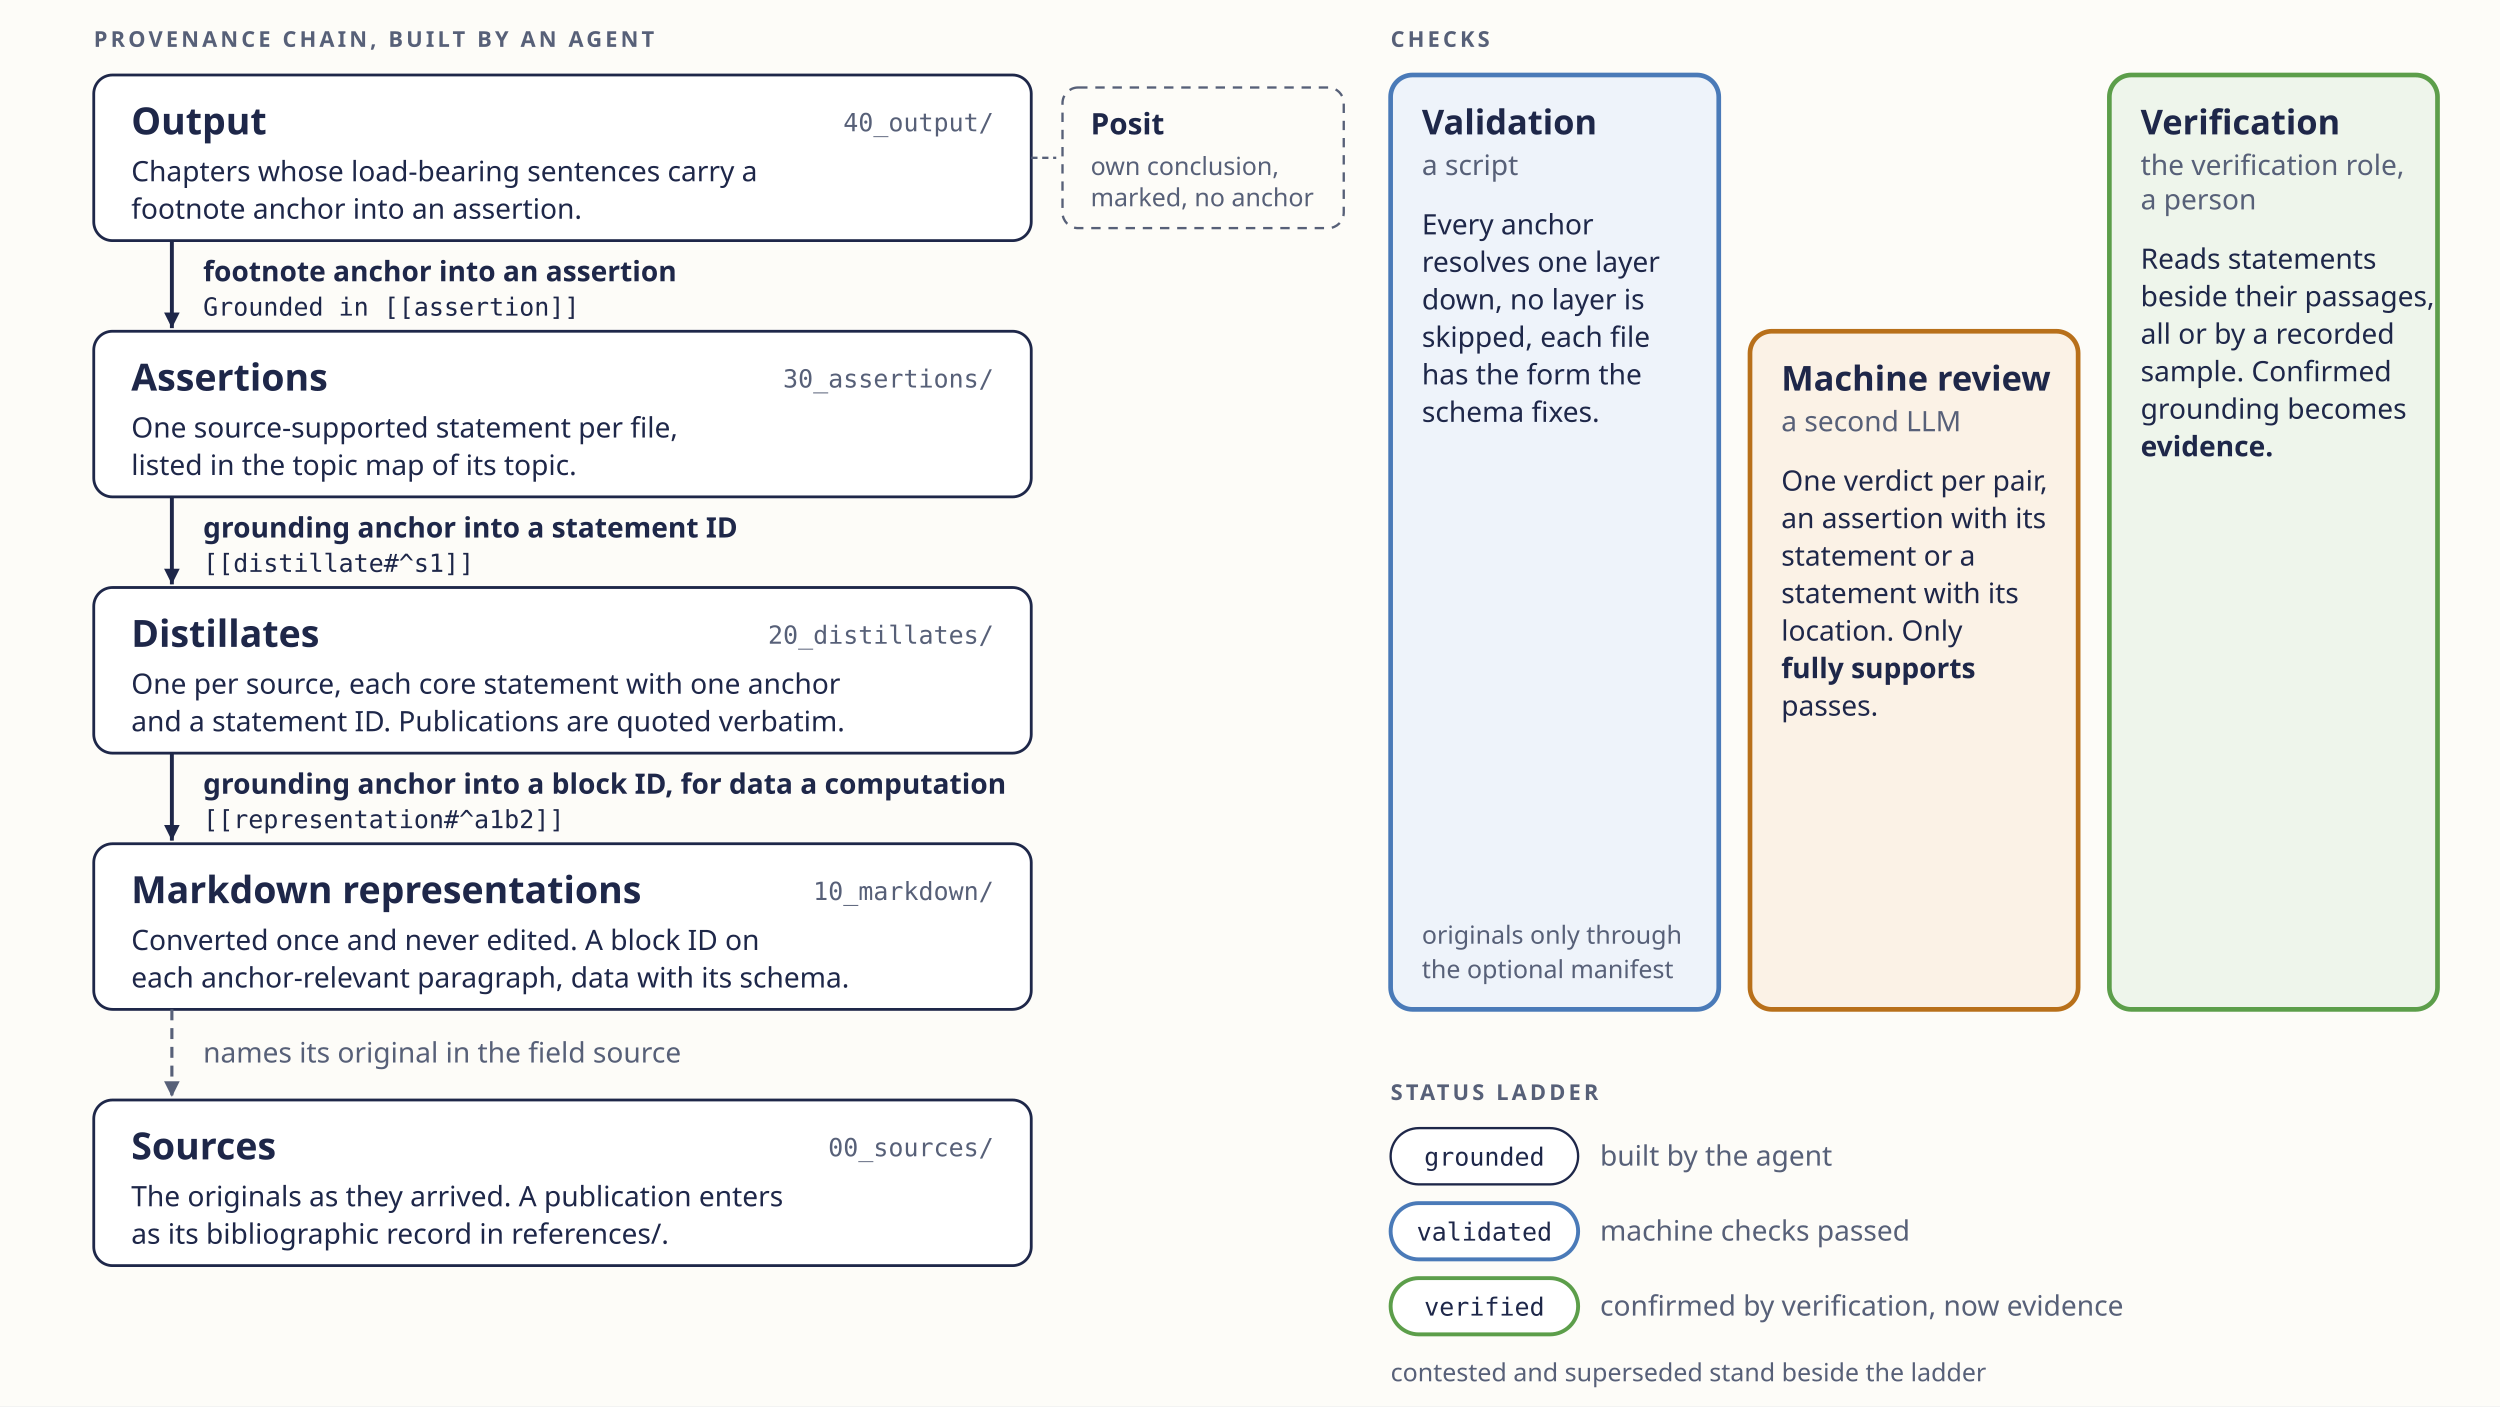
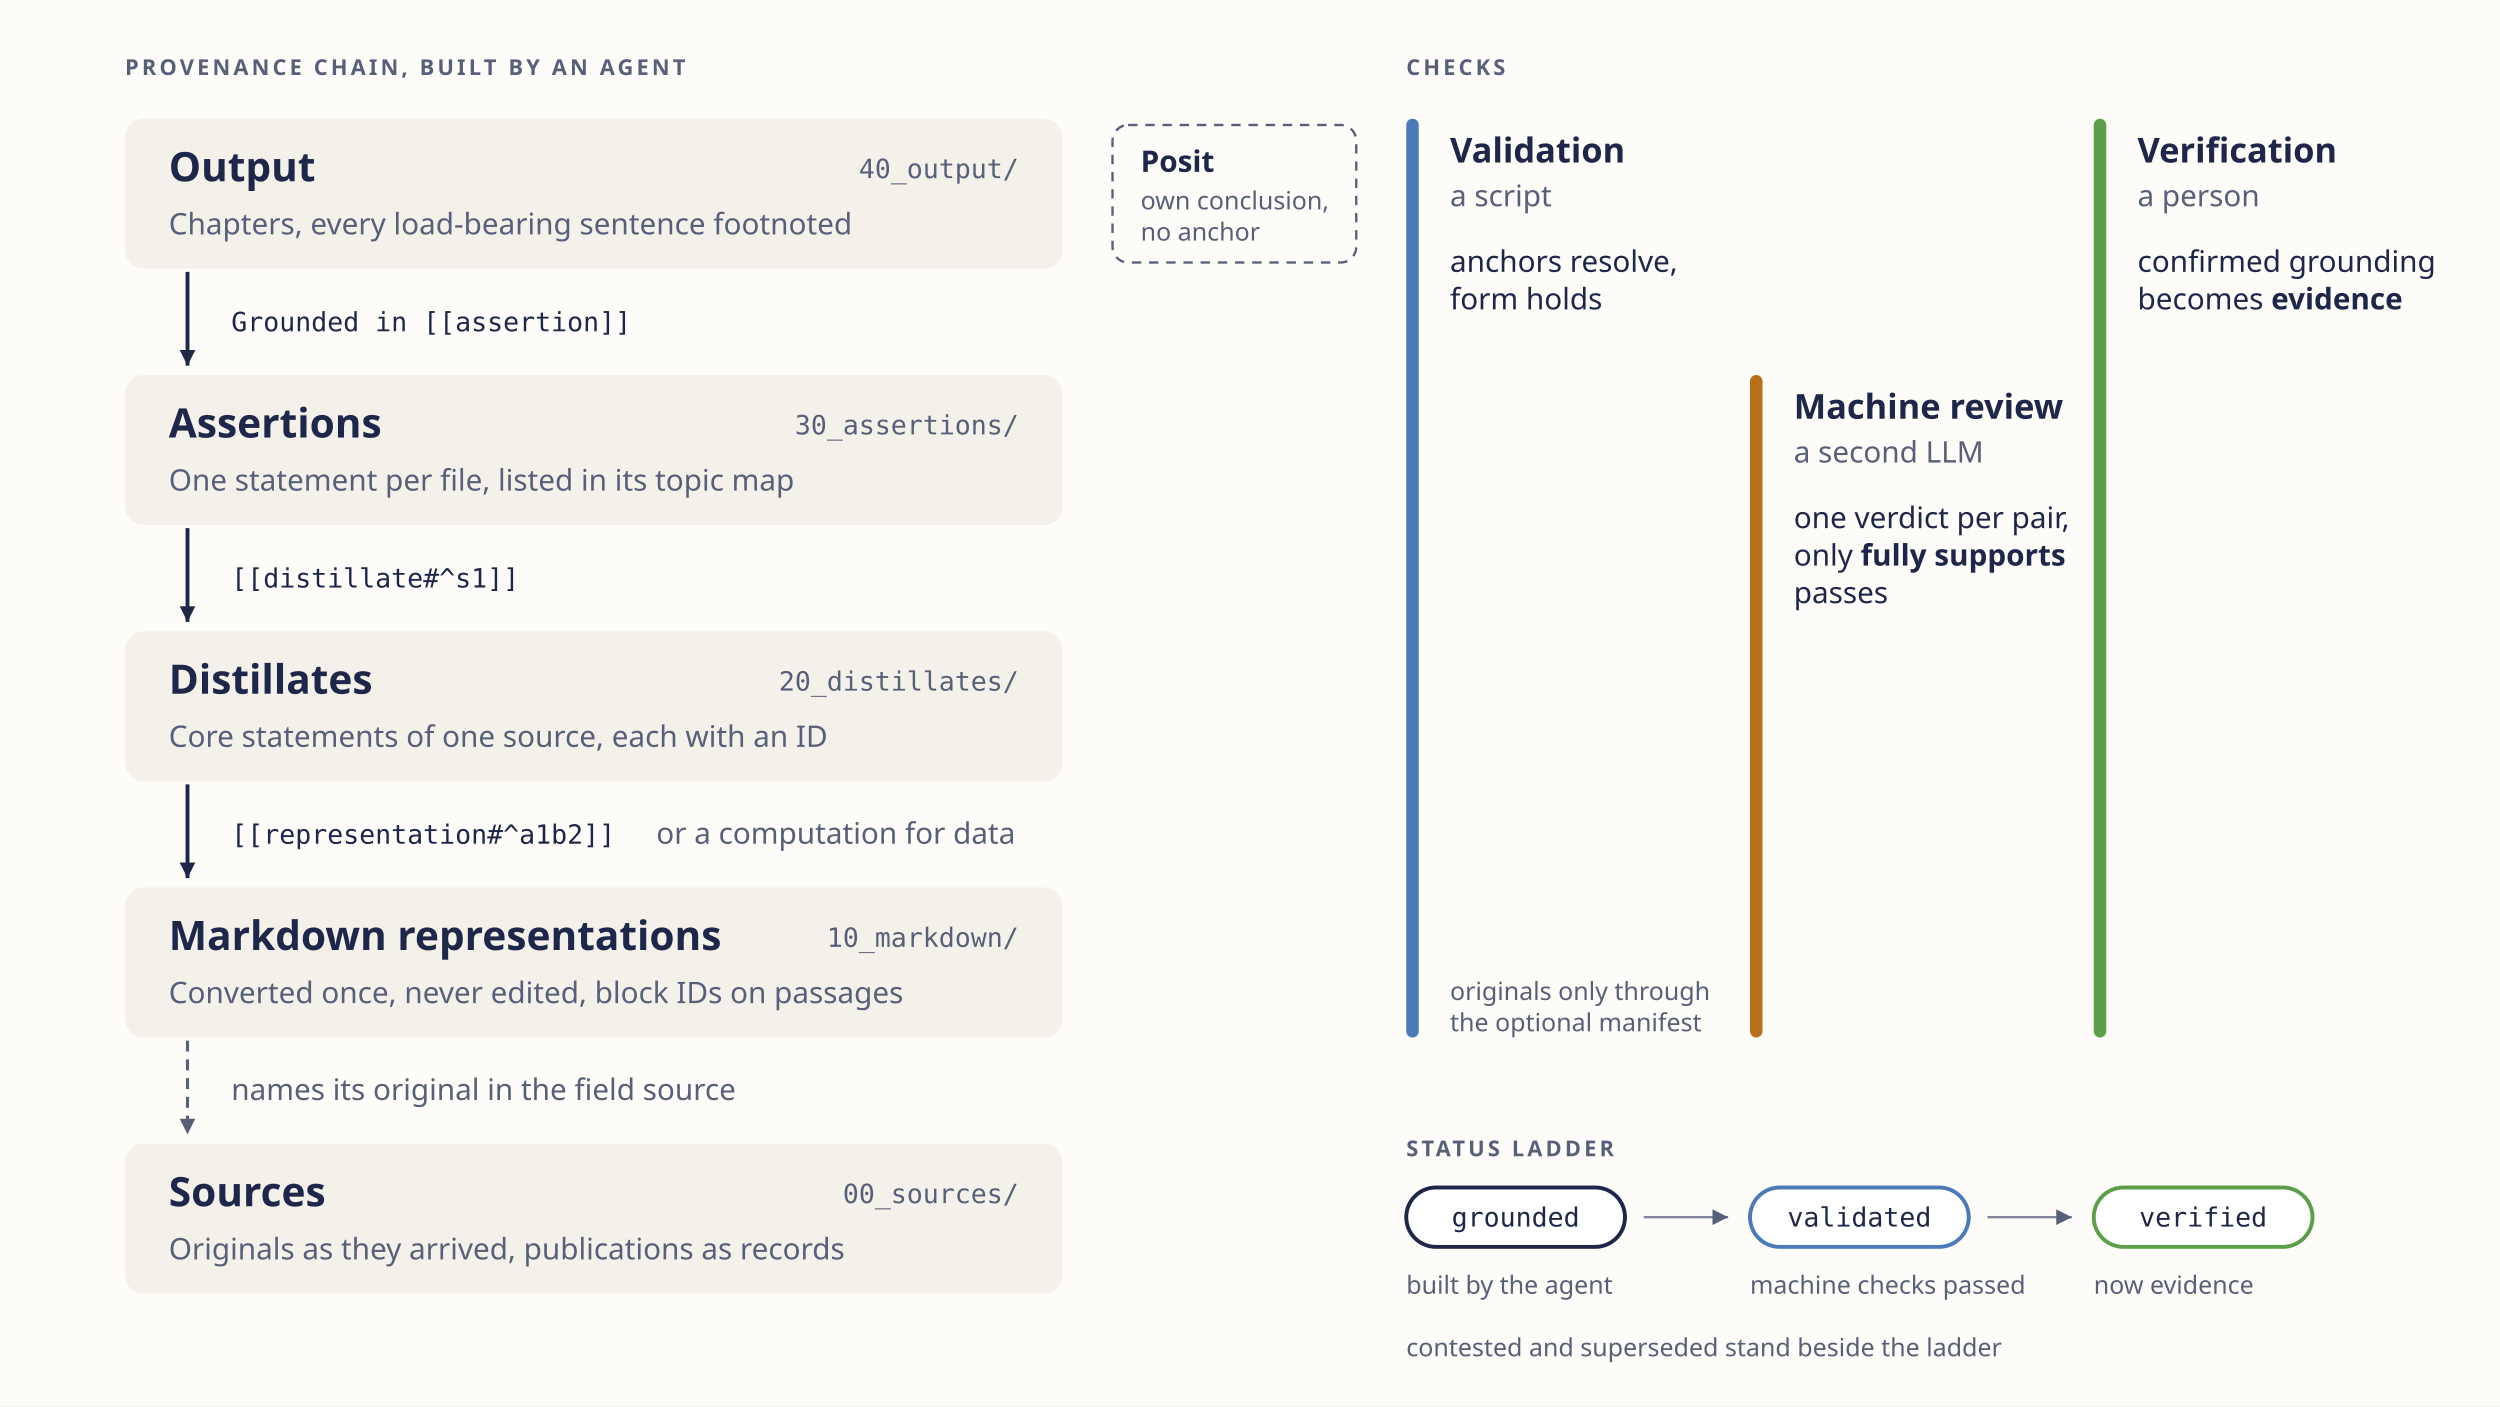
<svg xmlns="http://www.w3.org/2000/svg" viewBox="0 0 1600 900" width="1600" height="900" role="img" aria-labelledby="t d" lang="en">
  <defs>
    <marker id="ar" viewBox="0 0 12 12" refX="11" refY="6" markerWidth="12" markerHeight="12" markerUnits="userSpaceOnUse" orient="auto-start-reverse">
      <path d="M1,1 L11,6 L1,11 Z" fill="#1e2749" />
    </marker>
    <marker id="as" viewBox="0 0 12 12" refX="11" refY="6" markerWidth="12" markerHeight="12" markerUnits="userSpaceOnUse" orient="auto-start-reverse">
      <path d="M1,1 L11,6 L1,11 Z" fill="#576078" />
    </marker>
  </defs>
  <style>
    @font-face { font-family: "Sora"; src: url("../assets/dhcraft/fonts/sora-latin-600-normal.woff2") format("woff2"); font-weight: 600; }
    @font-face { font-family: "Sora"; src: url("../assets/dhcraft/fonts/sora-latin-700-normal.woff2") format("woff2"); font-weight: 700; }
    @font-face { font-family: "Instrument Sans"; src: url("../assets/dhcraft/fonts/instrument-sans-latin-400-normal.woff2") format("woff2"); font-weight: 400; }
    @font-face { font-family: "Instrument Sans"; src: url("../assets/dhcraft/fonts/instrument-sans-latin-600-normal.woff2") format("woff2"); font-weight: 600; }
-     text { font-family: "Instrument Sans", system-ui, "Segoe UI", sans-serif; fill: #1e2749; font-size: 18px; }
-     .h { font-family: "Sora", "Instrument Sans", system-ui, sans-serif; font-weight: 700; font-size: 24px; }
+     text { font-family: "Instrument Sans", system-ui, "Segoe UI", sans-serif; fill: #1e2749; font-size: 19px; }
+     .h { font-family: "Sora", "Instrument Sans", system-ui, sans-serif; font-weight: 700; font-size: 26px; }
    .h6 { font-family: "Sora", "Instrument Sans", system-ui, sans-serif; font-weight: 600; font-size: 22px; }
    .soft { fill: #576078; }
    .rel { font-weight: 600; }
-     .mono { font-family: ui-monospace, "Cascadia Mono", Consolas, monospace; font-size: 16px; }
+     .mono { font-family: ui-monospace, "Cascadia Mono", Consolas, monospace; font-size: 17px; }
    .end { text-anchor: end; }
    .mid { text-anchor: middle; }
    .caps { font-weight: 600; letter-spacing: 2px; fill: #576078; font-size: 14px; }
-     .layer { fill: #ffffff; stroke: #1e2749; stroke-width: 1.8; }
+     .layer { fill: #f3f1e9; }
    .anchor { fill: none; stroke: #1e2749; stroke-width: 2.5; }
    .source { fill: none; stroke: #576078; stroke-width: 2; stroke-dasharray: 7 5; }
-     .posit { fill: #fdfcf8; stroke: #576078; stroke-width: 1.5; stroke-dasharray: 6 5; }
-     .validation { fill: #eef3fa; stroke: #4a7ab8; stroke-width: 3; }
-     .review { fill: #fbf2e6; stroke: #b8701a; stroke-width: 3; }
-     .verification { fill: #eef5eb; stroke: #5c9e4a; stroke-width: 3; }
-     .pill { fill: #ffffff; stroke: #1e2749; stroke-width: 1.5; }
+     .posit { fill: none; stroke: #576078; stroke-width: 1.5; stroke-dasharray: 6 5; }
+     .pill { fill: #ffffff; stroke-width: 2.5; }
+     .step { fill: none; stroke: #7f8499; stroke-width: 1.5; }
  </style>
  <rect width="1600" height="900" fill="#fdfcf8" />
-   <text class="caps" x="60" y="30">PROVENANCE CHAIN, BUILT BY AN AGENT</text>
-   <text class="caps" x="890" y="30">CHECKS</text>
-   <rect class="layer" x="60" y="48" width="600" height="106" rx="12" />
-   <text class="h" x="84" y="86">Output</text>
-   <text class="mono soft end" x="636" y="84">40_output/</text>
-   <text x="84" y="116">Chapters whose load-bearing sentences carry a</text>
-   <text x="84" y="140">footnote anchor into an assertion.</text>
-   <rect class="posit" x="680" y="56" width="180" height="90" rx="10" />
-   <text class="h6" x="698" y="86" style="font-size:19px">Posit</text>
-   <text class="soft" x="698" y="112" style="font-size:16px">own conclusion,</text>
-   <text class="soft" x="698" y="132" style="font-size:16px">marked, no anchor</text>
-   <path d="M660,101 H676" stroke="#576078" stroke-width="1.5" stroke-dasharray="4 3" />
-   <path class="anchor" d="M110,154 V210" marker-end="url(#ar)" />
-   <text class="rel" x="130" y="180">footnote anchor into an assertion</text>
-   <text class="mono" x="130" y="202">Grounded in [[assertion]]</text>
-   <rect class="layer" x="60" y="212" width="600" height="106" rx="12" />
-   <text class="h" x="84" y="250">Assertions</text>
-   <text class="mono soft end" x="636" y="248">30_assertions/</text>
-   <text x="84" y="280">One source-supported statement per file,</text>
-   <text x="84" y="304">listed in the topic map of its topic.</text>
-   <path class="anchor" d="M110,318 V374" marker-end="url(#ar)" />
-   <text class="rel" x="130" y="344">grounding anchor into a statement ID</text>
-   <text class="mono" x="130" y="366">[[distillate#^s1]]</text>
-   <rect class="layer" x="60" y="376" width="600" height="106" rx="12" />
-   <text class="h" x="84" y="414">Distillates</text>
-   <text class="mono soft end" x="636" y="412">20_distillates/</text>
-   <text x="84" y="444">One per source, each core statement with one anchor</text>
-   <text x="84" y="468">and a statement ID. Publications are quoted verbatim.</text>
-   <path class="anchor" d="M110,482 V538" marker-end="url(#ar)" />
-   <text class="rel" x="130" y="508">grounding anchor into a block ID, for data a computation</text>
-   <text class="mono" x="130" y="530">[[representation#^a1b2]]</text>
-   <rect class="layer" x="60" y="540" width="600" height="106" rx="12" />
-   <text class="h" x="84" y="578">Markdown representations</text>
-   <text class="mono soft end" x="636" y="576">10_markdown/</text>
-   <text x="84" y="608">Converted once and never edited. A block ID on</text>
-   <text x="84" y="632">each anchor-relevant paragraph, data with its schema.</text>
-   <path class="source" d="M110,646 V702" marker-end="url(#as)" />
-   <text class="soft" x="130" y="680">names its original in the field source</text>
-   <rect class="layer" x="60" y="704" width="600" height="106" rx="12" />
-   <text class="h" x="84" y="742">Sources</text>
-   <text class="mono soft end" x="636" y="740">00_sources/</text>
-   <text x="84" y="772">The originals as they arrived. A publication enters</text>
-   <text x="84" y="796">as its bibliographic record in references/.</text>
-   <rect class="validation" x="890" y="48" width="210" height="598" rx="14" />
-   <text class="h6" x="910" y="86">Validation</text>
-   <text class="soft" x="910" y="112">a script</text>
-   <text x="910" y="150">Every anchor</text>
-   <text x="910" y="174">resolves one layer</text>
-   <text x="910" y="198">down, no layer is</text>
-   <text x="910" y="222">skipped, each file</text>
-   <text x="910" y="246">has the form the</text>
-   <text x="910" y="270">schema fixes.</text>
-   <text class="soft" x="910" y="604" style="font-size:16px">originals only through</text>
-   <text class="soft" x="910" y="626" style="font-size:16px">the optional manifest</text>
-   <rect class="review" x="1120" y="212" width="210" height="434" rx="14" />
-   <text class="h6" x="1140" y="250">Machine review</text>
-   <text class="soft" x="1140" y="276">a second LLM</text>
-   <text x="1140" y="314">One verdict per pair,</text>
-   <text x="1140" y="338">an assertion with its</text>
-   <text x="1140" y="362">statement or a</text>
-   <text x="1140" y="386">statement with its</text>
-   <text x="1140" y="410">location. Only</text>
-   <text x="1140" y="434" class="rel">fully supports</text>
-   <text x="1140" y="458">passes.</text>
-   <rect class="verification" x="1350" y="48" width="210" height="598" rx="14" />
-   <text class="h6" x="1370" y="86">Verification</text>
-   <text class="soft" x="1370" y="112">the verification role,</text>
-   <text class="soft" x="1370" y="134">a person</text>
-   <text x="1370" y="172">Reads statements</text>
-   <text x="1370" y="196">beside their passages,</text>
-   <text x="1370" y="220">all or by a recorded</text>
-   <text x="1370" y="244">sample. Confirmed</text>
-   <text x="1370" y="268">grounding becomes</text>
-   <text x="1370" y="292" class="rel">evidence.</text>
-   <text class="caps" x="890" y="704">STATUS LADDER</text>
-   <rect class="pill" x="890" y="722" width="120" height="36" rx="18" />
-   <text class="mono mid" x="950" y="746">grounded</text>
-   <text class="soft" x="1024" y="746">built by the agent</text>
-   <rect class="pill" x="890" y="770" width="120" height="36" rx="18" style="stroke:#4a7ab8;stroke-width:2.5" />
-   <text class="mono mid" x="950" y="794">validated</text>
-   <text class="soft" x="1024" y="794">machine checks passed</text>
-   <rect class="pill" x="890" y="818" width="120" height="36" rx="18" style="stroke:#5c9e4a;stroke-width:2.5" />
-   <text class="mono mid" x="950" y="842">verified</text>
-   <text class="soft" x="1024" y="842">confirmed by verification, now evidence</text>
-   <text class="soft" x="890" y="884" style="font-size:16px">contested and superseded stand beside the ladder</text>
+   <text class="caps" x="80" y="48">PROVENANCE CHAIN, BUILT BY AN AGENT</text>
+   <text class="caps" x="900" y="48">CHECKS</text>
+   <rect class="layer" x="80" y="76" width="600" height="96" rx="12" />
+   <text class="h" x="108" y="116">Output</text>
+   <text class="mono soft end" x="652" y="114">40_output/</text>
+   <text class="soft" x="108" y="150">Chapters, every load-bearing sentence footnoted</text>
+   <path class="anchor" d="M120,174 V234" marker-end="url(#ar)" />
+   <text class="mono" x="148" y="212">Grounded in [[assertion]]</text>
+   <rect class="layer" x="80" y="240" width="600" height="96" rx="12" />
+   <text class="h" x="108" y="280">Assertions</text>
+   <text class="mono soft end" x="652" y="278">30_assertions/</text>
+   <text class="soft" x="108" y="314">One statement per file, listed in its topic map</text>
+   <path class="anchor" d="M120,338 V398" marker-end="url(#ar)" />
+   <text class="mono" x="148" y="376">[[distillate#^s1]]</text>
+   <rect class="layer" x="80" y="404" width="600" height="96" rx="12" />
+   <text class="h" x="108" y="444">Distillates</text>
+   <text class="mono soft end" x="652" y="442">20_distillates/</text>
+   <text class="soft" x="108" y="478">Core statements of one source, each with an ID</text>
+   <path class="anchor" d="M120,502 V562" marker-end="url(#ar)" />
+   <text class="mono" x="148" y="540">[[representation#^a1b2]]</text>
+   <text class="soft" x="420" y="540">or a computation for data</text>
+   <rect class="layer" x="80" y="568" width="600" height="96" rx="12" />
+   <text class="h" x="108" y="608">Markdown representations</text>
+   <text class="mono soft end" x="652" y="606">10_markdown/</text>
+   <text class="soft" x="108" y="642">Converted once, never edited, block IDs on passages</text>
+   <path class="source" d="M120,666 V726" marker-end="url(#as)" />
+   <text class="soft" x="148" y="704">names its original in the field source</text>
+   <rect class="layer" x="80" y="732" width="600" height="96" rx="12" />
+   <text class="h" x="108" y="772">Sources</text>
+   <text class="mono soft end" x="652" y="770">00_sources/</text>
+   <text class="soft" x="108" y="806">Originals as they arrived, publications as records</text>
+   <rect class="posit" x="712" y="80" width="156" height="88" rx="10" />
+   <text class="h6" x="730" y="110" style="font-size:19px">Posit</text>
+   <text class="soft" x="730" y="134" style="font-size:16px">own conclusion,</text>
+   <text class="soft" x="730" y="154" style="font-size:16px">no anchor</text>
+   <rect x="900" y="76" width="8" height="588" rx="4" fill="#4a7ab8" />
+   <text class="h6" x="928" y="104">Validation</text>
+   <text class="soft" x="928" y="132">a script</text>
+   <text x="928" y="174">anchors resolve,</text>
+   <text x="928" y="198">form holds</text>
+   <text class="soft" x="928" y="640" style="font-size:16px">originals only through</text>
+   <text class="soft" x="928" y="660" style="font-size:16px">the optional manifest</text>
+   <rect x="1120" y="240" width="8" height="424" rx="4" fill="#b8701a" />
+   <text class="h6" x="1148" y="268">Machine review</text>
+   <text class="soft" x="1148" y="296">a second LLM</text>
+   <text x="1148" y="338">one verdict per pair,</text>
+   <text x="1148" y="362">only <tspan class="rel">fully supports</tspan>
+   </text>
+   <text x="1148" y="386">passes</text>
+   <rect x="1340" y="76" width="8" height="588" rx="4" fill="#5c9e4a" />
+   <text class="h6" x="1368" y="104">Verification</text>
+   <text class="soft" x="1368" y="132">a person</text>
+   <text x="1368" y="174">confirmed grounding</text>
+   <text x="1368" y="198">becomes <tspan class="rel">evidence</tspan>
+   </text>
+   <text class="caps" x="900" y="740">STATUS LADDER</text>
+   <rect class="pill" x="900" y="760" width="140" height="38" rx="19" style="stroke:#1e2749" />
+   <text class="mono mid" x="970" y="785">grounded</text>
+   <path class="step" d="M1052,779 H1106" marker-end="url(#as)" />
+   <rect class="pill" x="1120" y="760" width="140" height="38" rx="19" style="stroke:#4a7ab8" />
+   <text class="mono mid" x="1190" y="785">validated</text>
+   <path class="step" d="M1272,779 H1326" marker-end="url(#as)" />
+   <rect class="pill" x="1340" y="760" width="140" height="38" rx="19" style="stroke:#5c9e4a" />
+   <text class="mono mid" x="1410" y="785">verified</text>
+   <text class="soft" x="900" y="828" style="font-size:16px">built by the agent</text>
+   <text class="soft" x="1120" y="828" style="font-size:16px">machine checks passed</text>
+   <text class="soft" x="1340" y="828" style="font-size:16px">now evidence</text>
+   <text class="soft" x="900" y="868" style="font-size:16px">contested and superseded stand beside the ladder</text>
</svg>
